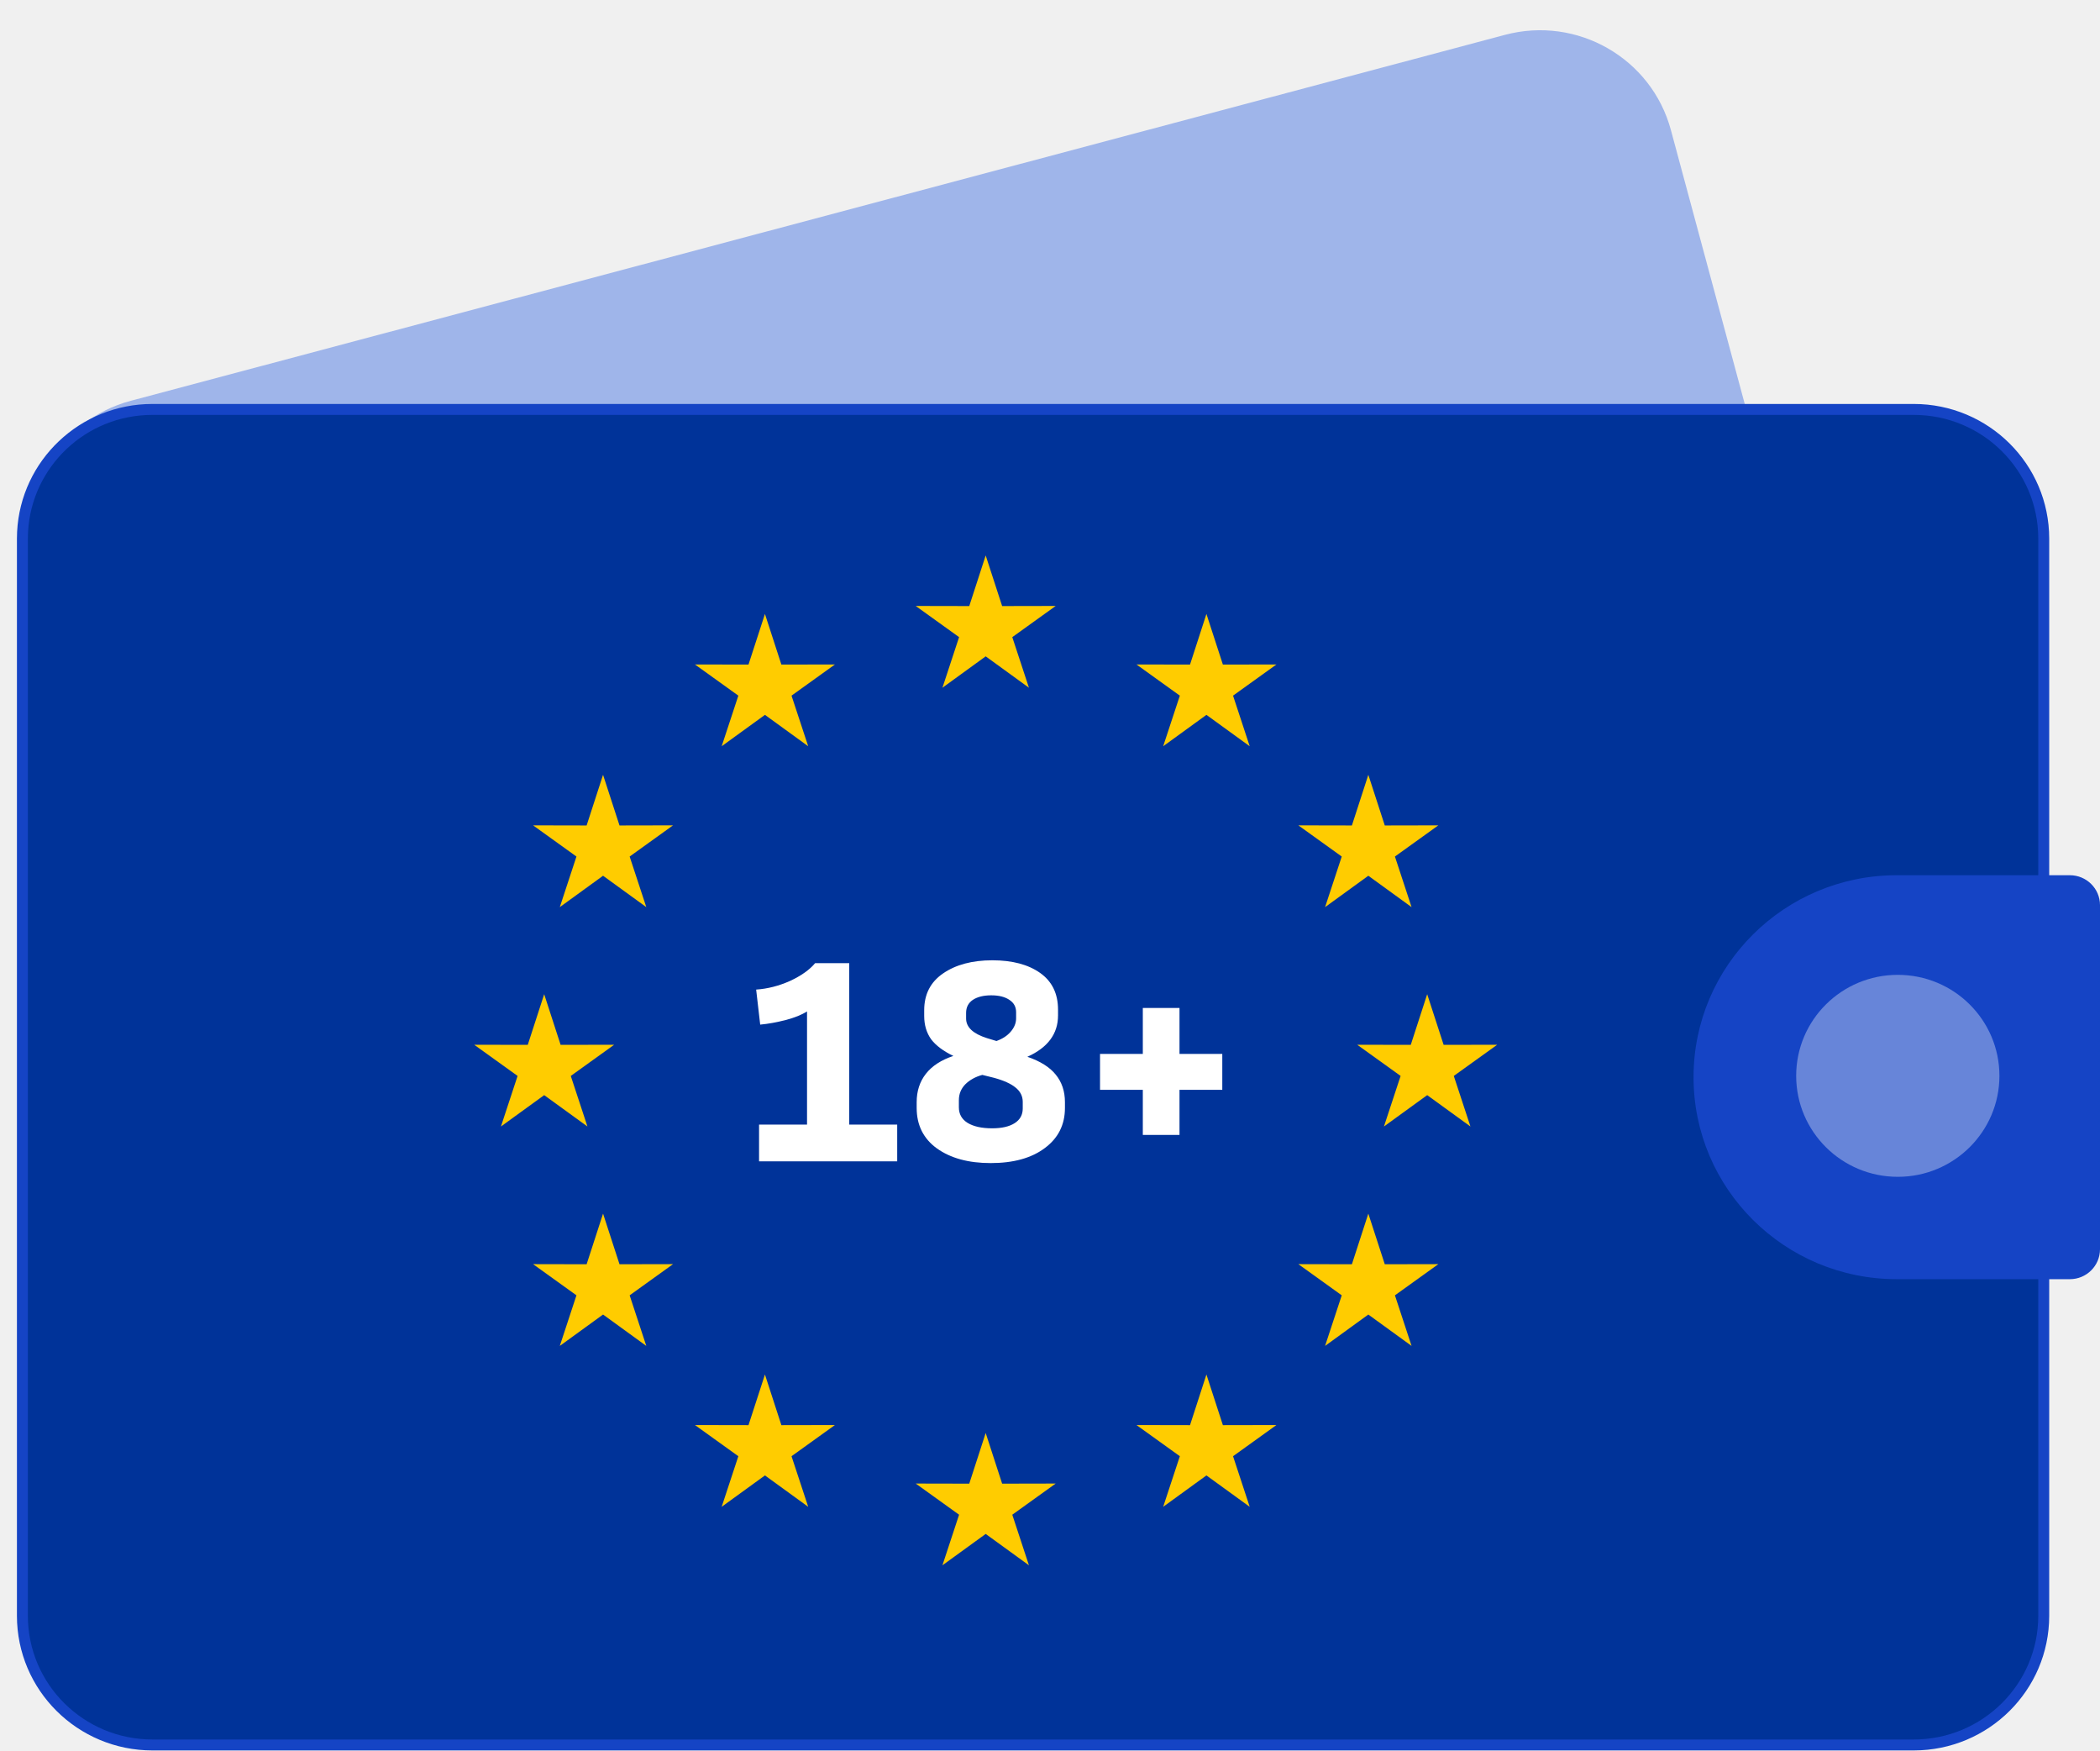
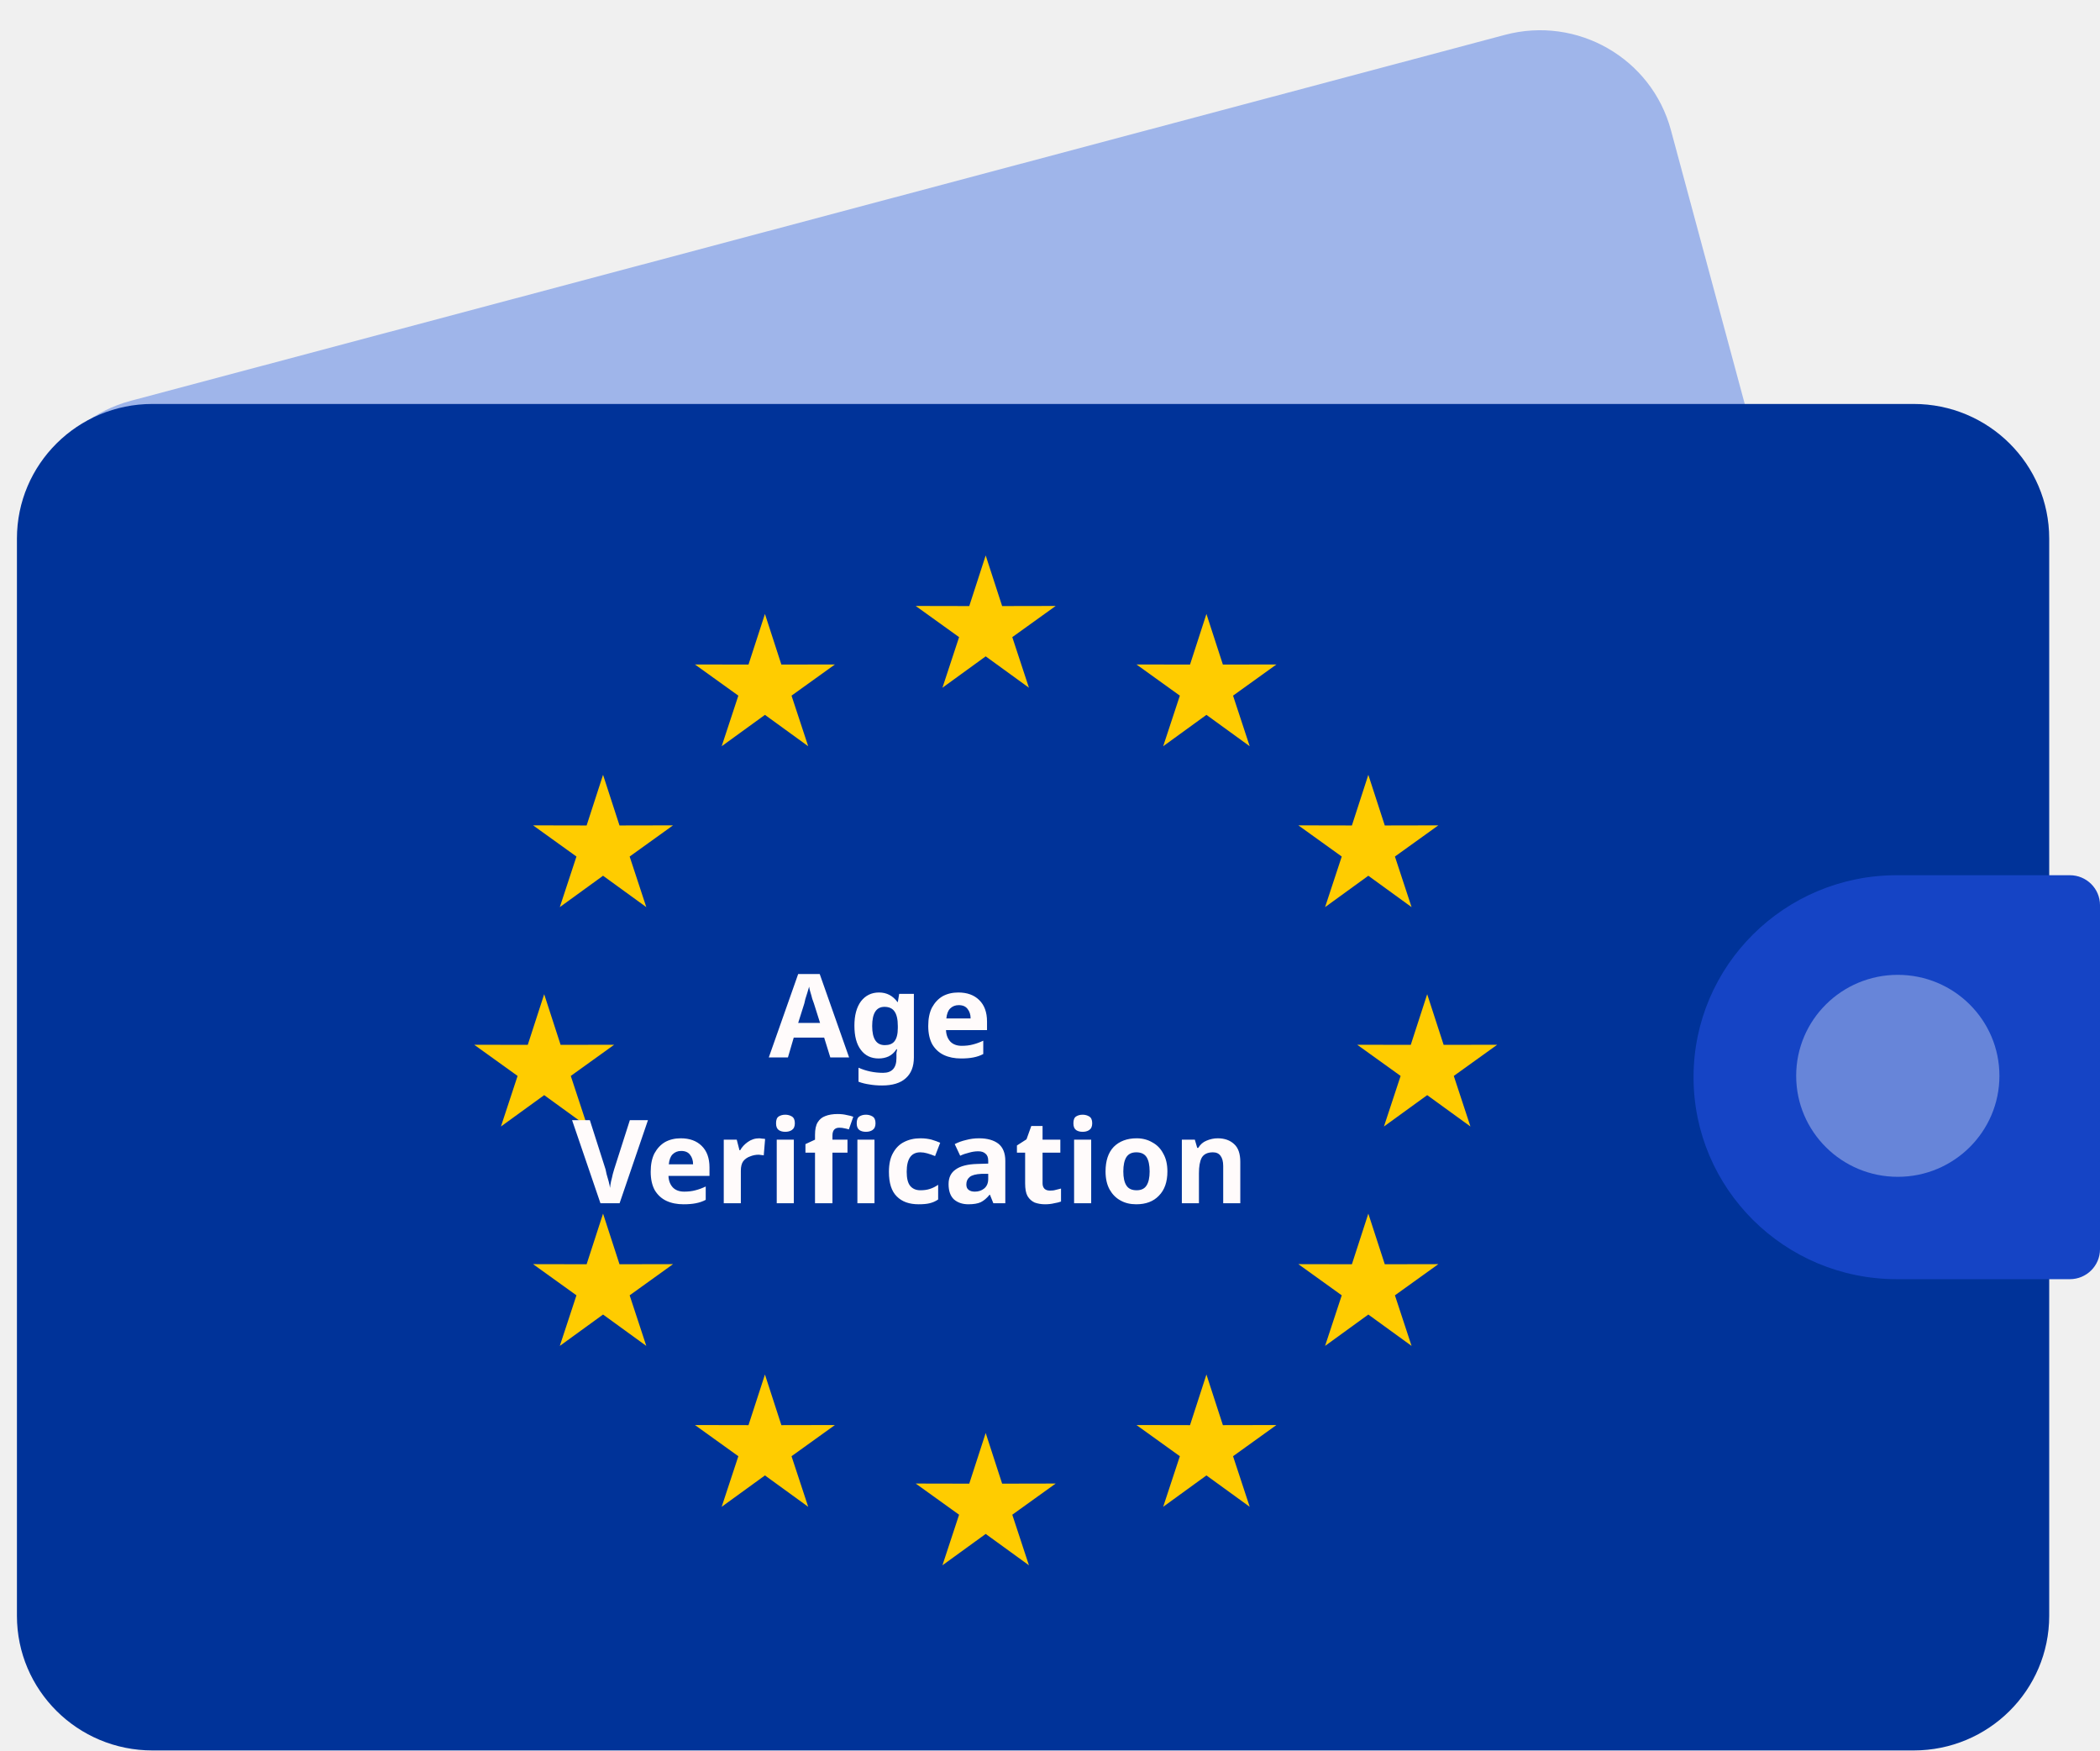
- <svg xmlns="http://www.w3.org/2000/svg" width="96" height="80" viewBox="0 0 96 80" fill="none">
-   <g clip-path="url(#clip0_760_1818)">
-     <path fill-rule="evenodd" clip-rule="evenodd" d="M48.387 25.385L49.246 28.029L52.042 28.023L49.776 29.651L50.646 32.291L48.387 30.653L46.129 32.291L46.998 29.651L44.733 28.023L47.529 28.029L48.387 25.385ZM60.773 31.083L59.915 28.439L59.057 31.083L56.26 31.077L58.526 32.705L57.656 35.346L59.915 33.708L62.173 35.346L61.304 32.705L63.569 31.077L60.773 31.083ZM68.369 36.838L69.227 39.483L72.023 39.477L69.757 41.105L70.627 43.745L68.369 42.107L66.11 43.745L66.98 41.105L64.714 39.477L67.51 39.483L68.369 36.838ZM72.301 50.936L71.443 48.292L70.584 50.936L67.788 50.93L70.054 52.558L69.184 55.199L71.443 53.561L73.701 55.199L72.831 52.558L75.097 50.93L72.301 50.936ZM69.227 62.39L68.369 59.746L67.51 62.39L64.714 62.384L66.98 64.012L66.11 66.652L68.369 65.014L70.627 66.652L69.757 64.012L72.023 62.384L69.227 62.39ZM37.718 31.083L36.86 28.439L36.002 31.083L33.205 31.077L35.471 32.705L34.601 35.346L36.86 33.708L39.118 35.346L38.248 32.705L40.514 31.077L37.718 31.083ZM28.406 36.838L29.265 39.483L32.061 39.477L29.795 41.105L30.665 43.745L28.406 42.107L26.148 43.745L27.017 41.105L24.752 39.477L27.548 39.483L28.406 36.838ZM26.19 50.936L25.332 48.292L24.474 50.936L21.678 50.93L23.944 52.558L23.074 55.199L25.332 53.561L27.591 55.199L26.721 52.558L28.987 50.93L26.19 50.936ZM28.406 59.746L29.265 62.39L32.061 62.384L29.795 64.012L30.665 66.652L28.406 65.014L26.148 66.652L27.017 64.012L24.752 62.384L27.548 62.39L28.406 59.746ZM37.718 70.789L36.86 68.145L36.002 70.789L33.205 70.783L35.471 72.412L34.601 75.052L36.86 73.414L39.118 75.052L38.248 72.412L40.514 70.783L37.718 70.789ZM59.915 68.145L60.773 70.789L63.569 70.783L61.304 72.412L62.173 75.052L59.915 73.414L57.656 75.052L58.526 72.412L56.26 70.783L59.057 70.789L59.915 68.145ZM49.246 73.844L48.387 71.199L47.529 73.844L44.733 73.838L46.998 75.465L46.129 78.106L48.387 76.469L50.646 78.106L49.776 75.465L52.042 73.838L49.246 73.844Z" fill="#FFCC00" />
-     <path d="M68.799 1.593L5.983 18.316C2.678 19.196 0.718 22.57 1.603 25.853L10.42 58.546C11.305 61.829 14.701 63.777 18.005 62.898L80.821 46.174C84.126 45.294 86.086 41.92 85.201 38.637L76.384 5.944C75.499 2.661 72.103 0.713 68.799 1.593Z" fill="#9FB5EA" />
-     <path d="M6.968 18.712H87.484C90.768 18.712 93.428 21.357 93.428 24.616V73.846C93.428 77.105 90.768 79.749 87.484 79.75H6.968C3.684 79.749 1.024 77.105 1.024 73.846V24.616L1.032 24.312C1.191 21.194 3.786 18.712 6.968 18.712Z" fill="#003399" stroke="#1544C5" stroke-width="0.5" />
-     <path d="M55.876 49.808H53.92V51.869H52.243V49.808H50.287V48.167H52.243V46.067H53.92V48.167H55.876V49.808Z" fill="white" />
-     <path d="M45.367 43.888C46.274 43.888 47.001 44.08 47.547 44.465C48.093 44.85 48.367 45.41 48.367 46.145V46.408C48.367 47.248 47.9 47.878 46.965 48.298C47.556 48.5 47.987 48.771 48.261 49.112C48.542 49.454 48.683 49.874 48.683 50.373V50.635C48.683 51.406 48.375 52.018 47.758 52.473C47.151 52.928 46.328 53.156 45.288 53.156C44.275 53.156 43.456 52.933 42.83 52.486C42.214 52.04 41.905 51.423 41.905 50.635V50.373C41.905 49.865 42.046 49.432 42.328 49.073C42.61 48.714 43.028 48.443 43.583 48.259C43.125 48.04 42.786 47.786 42.566 47.498C42.355 47.2 42.249 46.846 42.249 46.434V46.172C42.249 45.445 42.535 44.885 43.108 44.491C43.689 44.089 44.442 43.888 45.367 43.888ZM43.834 50.609C43.834 50.916 43.967 51.152 44.231 51.318C44.504 51.484 44.878 51.567 45.354 51.567C45.794 51.567 46.138 51.489 46.385 51.331C46.631 51.174 46.754 50.95 46.754 50.662V50.36C46.754 50.097 46.644 49.878 46.424 49.703C46.213 49.528 45.882 49.379 45.433 49.257L44.905 49.126C44.587 49.213 44.328 49.358 44.125 49.559C43.931 49.76 43.834 50.001 43.834 50.281V50.609ZM44.165 46.553C44.165 46.946 44.482 47.244 45.116 47.445L45.552 47.577C45.825 47.48 46.041 47.34 46.2 47.156C46.367 46.964 46.451 46.758 46.451 46.539V46.264C46.451 46.019 46.349 45.83 46.146 45.699C45.944 45.559 45.666 45.489 45.314 45.489C44.962 45.489 44.68 45.559 44.469 45.699C44.266 45.839 44.165 46.036 44.165 46.29V46.553Z" fill="white" />
-     <path d="M34.567 45.227C35.087 45.192 35.602 45.06 36.113 44.833C36.624 44.596 37.007 44.325 37.263 44.019H38.822V51.397H41.015V53.077H34.7V51.397H36.893V46.224C36.646 46.382 36.32 46.513 35.915 46.618C35.51 46.723 35.122 46.793 34.752 46.828L34.567 45.227Z" fill="white" />
-     <path d="M77.419 49.231C77.419 44.133 81.579 40 86.709 40H94.623C95.383 40 96 40.612 96 41.367V57.094C96 57.849 95.383 58.462 94.623 58.462H86.709C81.579 58.462 77.419 54.329 77.419 49.231Z" fill="#1544C5" />
-     <path opacity="0.35" d="M86.757 53.784C89.322 53.784 91.402 51.717 91.402 49.168C91.402 46.619 89.322 44.553 86.757 44.553C84.191 44.553 82.111 46.619 82.111 49.168C82.111 51.717 84.191 53.784 86.757 53.784Z" fill="white" />
-     <path fill-rule="evenodd" clip-rule="evenodd" d="M45.06 25.385L45.812 27.699L48.26 27.694L46.276 29.119L47.037 31.431L45.06 29.997L43.083 31.431L43.844 29.119L41.861 27.694L44.309 27.699L45.06 25.385ZM55.903 30.373L55.151 28.059L54.401 30.373L51.953 30.368L53.936 31.793L53.174 34.105L55.151 32.671L57.129 34.105L56.368 31.793L58.351 30.368L55.903 30.373ZM62.552 35.411L63.304 37.726L65.752 37.721L63.768 39.146L64.529 41.458L62.552 40.024L60.575 41.458L61.337 39.146L59.353 37.721L61.801 37.726L62.552 35.411ZM65.995 47.753L65.243 45.438L64.492 47.753L62.044 47.748L64.028 49.173L63.266 51.484L65.243 50.051L67.22 51.484L66.459 49.173L68.443 47.748L65.995 47.753ZM63.304 57.78L62.552 55.466L61.801 57.78L59.353 57.775L61.337 59.2L60.575 61.512L62.552 60.078L64.529 61.512L63.768 59.2L65.752 57.775L63.304 57.78ZM35.72 30.373L34.969 28.059L34.217 30.373L31.769 30.368L33.753 31.793L32.991 34.105L34.969 32.671L36.946 34.105L36.184 31.793L38.168 30.368L35.72 30.373ZM27.568 35.411L28.32 37.726L30.767 37.721L28.784 39.146L29.545 41.458L27.568 40.024L25.591 41.458L26.352 39.146L24.369 37.721L26.817 37.726L27.568 35.411ZM25.628 47.753L24.877 45.438L24.126 47.753L21.678 47.748L23.661 49.173L22.9 51.484L24.877 50.051L26.854 51.484L26.093 49.173L28.076 47.748L25.628 47.753ZM27.568 55.466L28.32 57.78L30.767 57.775L28.784 59.2L29.545 61.512L27.568 60.078L25.591 61.512L26.352 59.2L24.369 57.775L26.817 57.78L27.568 55.466ZM35.72 65.133L34.969 62.819L34.217 65.133L31.769 65.128L33.753 66.553L32.991 68.865L34.969 67.431L36.946 68.865L36.184 66.553L38.168 65.128L35.72 65.133ZM55.151 62.819L55.903 65.133L58.351 65.128L56.368 66.553L57.129 68.865L55.151 67.431L53.174 68.865L53.936 66.553L51.953 65.128L54.401 65.133L55.151 62.819ZM45.812 67.807L45.06 65.492L44.309 67.807L41.861 67.802L43.844 69.227L43.083 71.538L45.06 70.105L47.037 71.538L46.276 69.227L48.26 67.802L45.812 67.807Z" fill="#FFCC00" />
+ <svg xmlns="http://www.w3.org/2000/svg" width="96" height="80" viewBox="0 0 96 80" fill="none" version="1.1" id="svg9">
+   <g clip-path="url(#clip0_760_1818)" id="g9">
+     <path fill-rule="evenodd" clip-rule="evenodd" d="M48.387 25.385L49.246 28.029L52.042 28.023L49.776 29.651L50.646 32.291L48.387 30.653L46.129 32.291L46.998 29.651L44.733 28.023L47.529 28.029L48.387 25.385ZM60.773 31.083L59.915 28.439L59.057 31.083L56.26 31.077L58.526 32.705L57.656 35.346L59.915 33.708L62.173 35.346L61.304 32.705L63.569 31.077L60.773 31.083ZM68.369 36.838L69.227 39.483L72.023 39.477L69.757 41.105L70.627 43.745L68.369 42.107L66.11 43.745L66.98 41.105L64.714 39.477L67.51 39.483L68.369 36.838ZM72.301 50.936L71.443 48.292L70.584 50.936L67.788 50.93L70.054 52.558L69.184 55.199L71.443 53.561L73.701 55.199L72.831 52.558L75.097 50.93L72.301 50.936ZM69.227 62.39L68.369 59.746L67.51 62.39L64.714 62.384L66.98 64.012L66.11 66.652L68.369 65.014L70.627 66.652L69.757 64.012L72.023 62.384L69.227 62.39ZM37.718 31.083L36.86 28.439L36.002 31.083L33.205 31.077L35.471 32.705L34.601 35.346L36.86 33.708L39.118 35.346L38.248 32.705L40.514 31.077L37.718 31.083ZM28.406 36.838L29.265 39.483L32.061 39.477L29.795 41.105L30.665 43.745L28.406 42.107L26.148 43.745L27.017 41.105L24.752 39.477L27.548 39.483L28.406 36.838ZM26.19 50.936L25.332 48.292L24.474 50.936L21.678 50.93L23.944 52.558L23.074 55.199L25.332 53.561L27.591 55.199L26.721 52.558L28.987 50.93L26.19 50.936ZM28.406 59.746L29.265 62.39L32.061 62.384L29.795 64.012L30.665 66.652L28.406 65.014L26.148 66.652L27.017 64.012L24.752 62.384L27.548 62.39L28.406 59.746ZM37.718 70.789L36.86 68.145L36.002 70.789L33.205 70.783L35.471 72.412L34.601 75.052L36.86 73.414L39.118 75.052L38.248 72.412L40.514 70.783L37.718 70.789ZM59.915 68.145L60.773 70.789L63.569 70.783L61.304 72.412L62.173 75.052L59.915 73.414L57.656 75.052L58.526 72.412L56.26 70.783L59.057 70.789L59.915 68.145ZM49.246 73.844L48.387 71.199L47.529 73.844L44.733 73.838L46.998 75.465L46.129 78.106L48.387 76.469L50.646 78.106L49.776 75.465L52.042 73.838L49.246 73.844Z" fill="#FFCC00" id="path1" />
+     <path d="M68.799 1.593L5.983 18.316C2.678 19.196 0.718 22.57 1.603 25.853L10.42 58.546C11.305 61.829 14.701 63.777 18.005 62.898L80.821 46.174C84.126 45.294 86.086 41.92 85.201 38.637L76.384 5.944C75.499 2.661 72.103 0.713 68.799 1.593Z" fill="#9FB5EA" id="path2" />
+     <path d="M87.484 18.462H6.968C3.547 18.462 0.774 21.217 0.774 24.615V73.846C0.774 77.245 3.547 80 6.968 80H87.484C90.905 80 93.678 77.245 93.678 73.846V24.615C93.678 21.217 90.905 18.462 87.484 18.462Z" fill="#003399" id="path3" />
+     <path d="M77.419 49.231C77.419 44.133 81.579 40 86.709 40H94.623C95.383 40 96 40.612 96 41.367V57.094C96 57.849 95.383 58.462 94.623 58.462H86.709C81.579 58.462 77.419 54.329 77.419 49.231Z" fill="#1544C5" id="path7" />
+     <path opacity="0.35" d="M86.757 53.784C89.322 53.784 91.402 51.717 91.402 49.168C91.402 46.619 89.322 44.553 86.757 44.553C84.191 44.553 82.111 46.619 82.111 49.168C82.111 51.717 84.191 53.784 86.757 53.784Z" fill="white" id="path8" />
+     <path fill-rule="evenodd" clip-rule="evenodd" d="M45.06 25.385L45.812 27.699L48.26 27.694L46.276 29.119L47.037 31.431L45.06 29.997L43.083 31.431L43.844 29.119L41.861 27.694L44.309 27.699L45.06 25.385ZM55.903 30.373L55.151 28.059L54.401 30.373L51.953 30.368L53.936 31.793L53.174 34.105L55.151 32.671L57.129 34.105L56.368 31.793L58.351 30.368L55.903 30.373ZM62.552 35.411L63.304 37.726L65.752 37.721L63.768 39.146L64.529 41.458L62.552 40.024L60.575 41.458L61.337 39.146L59.353 37.721L61.801 37.726L62.552 35.411ZM65.995 47.753L65.243 45.438L64.492 47.753L62.044 47.748L64.028 49.173L63.266 51.484L65.243 50.051L67.22 51.484L66.459 49.173L68.443 47.748L65.995 47.753ZM63.304 57.78L62.552 55.466L61.801 57.78L59.353 57.775L61.337 59.2L60.575 61.512L62.552 60.078L64.529 61.512L63.768 59.2L65.752 57.775L63.304 57.78ZM35.72 30.373L34.969 28.059L34.217 30.373L31.769 30.368L33.753 31.793L32.991 34.105L34.969 32.671L36.946 34.105L36.184 31.793L38.168 30.368L35.72 30.373ZM27.568 35.411L28.32 37.726L30.767 37.721L28.784 39.146L29.545 41.458L27.568 40.024L25.591 41.458L26.352 39.146L24.369 37.721L26.817 37.726L27.568 35.411ZM25.628 47.753L24.877 45.438L24.126 47.753L21.678 47.748L23.661 49.173L22.9 51.484L24.877 50.051L26.854 51.484L26.093 49.173L28.076 47.748L25.628 47.753ZM27.568 55.466L28.32 57.78L30.767 57.775L28.784 59.2L29.545 61.512L27.568 60.078L25.591 61.512L26.352 59.2L24.369 57.775L26.817 57.78L27.568 55.466ZM35.72 65.133L34.969 62.819L34.217 65.133L31.769 65.128L33.753 66.553L32.991 68.865L34.969 67.431L36.946 68.865L36.184 66.553L38.168 65.128L35.72 65.133ZM55.151 62.819L55.903 65.133L58.351 65.128L56.368 66.553L57.129 68.865L55.151 67.431L53.174 68.865L53.936 66.553L51.953 65.128L54.401 65.133L55.151 62.819ZM45.812 67.807L45.06 65.492L44.309 67.807L41.861 67.802L43.844 69.227L43.083 71.538L45.06 70.105L47.037 71.538L46.276 69.227L48.26 67.802L45.812 67.807Z" fill="#FFCC00" id="path9" />
+     <text xml:space="preserve" style="font-weight:bold;font-size:5.333px;font-family:sans-serif;-inkscape-font-specification:'sans-serif Bold';text-align:center;writing-mode:lr-tb;direction:ltr;text-anchor:middle;fill:#fffbfb" x="45.1" y="48.327" id="text9">
+       <tspan id="tspan9" x="45.1" y="48.327" style="font-size:5.333px">Age</tspan>
+       <tspan x="45.1" y="54.994" id="tspan10" style="font-size:5.333px">Verification</tspan>
+     </text>
  </g>
-   <defs>
+   <defs id="defs9">
    <clipPath id="clip0_760_1818">
-       <rect width="96" height="80" fill="white" />
+       <rect width="96" height="80" fill="white" id="rect9" />
    </clipPath>
  </defs>
</svg>
